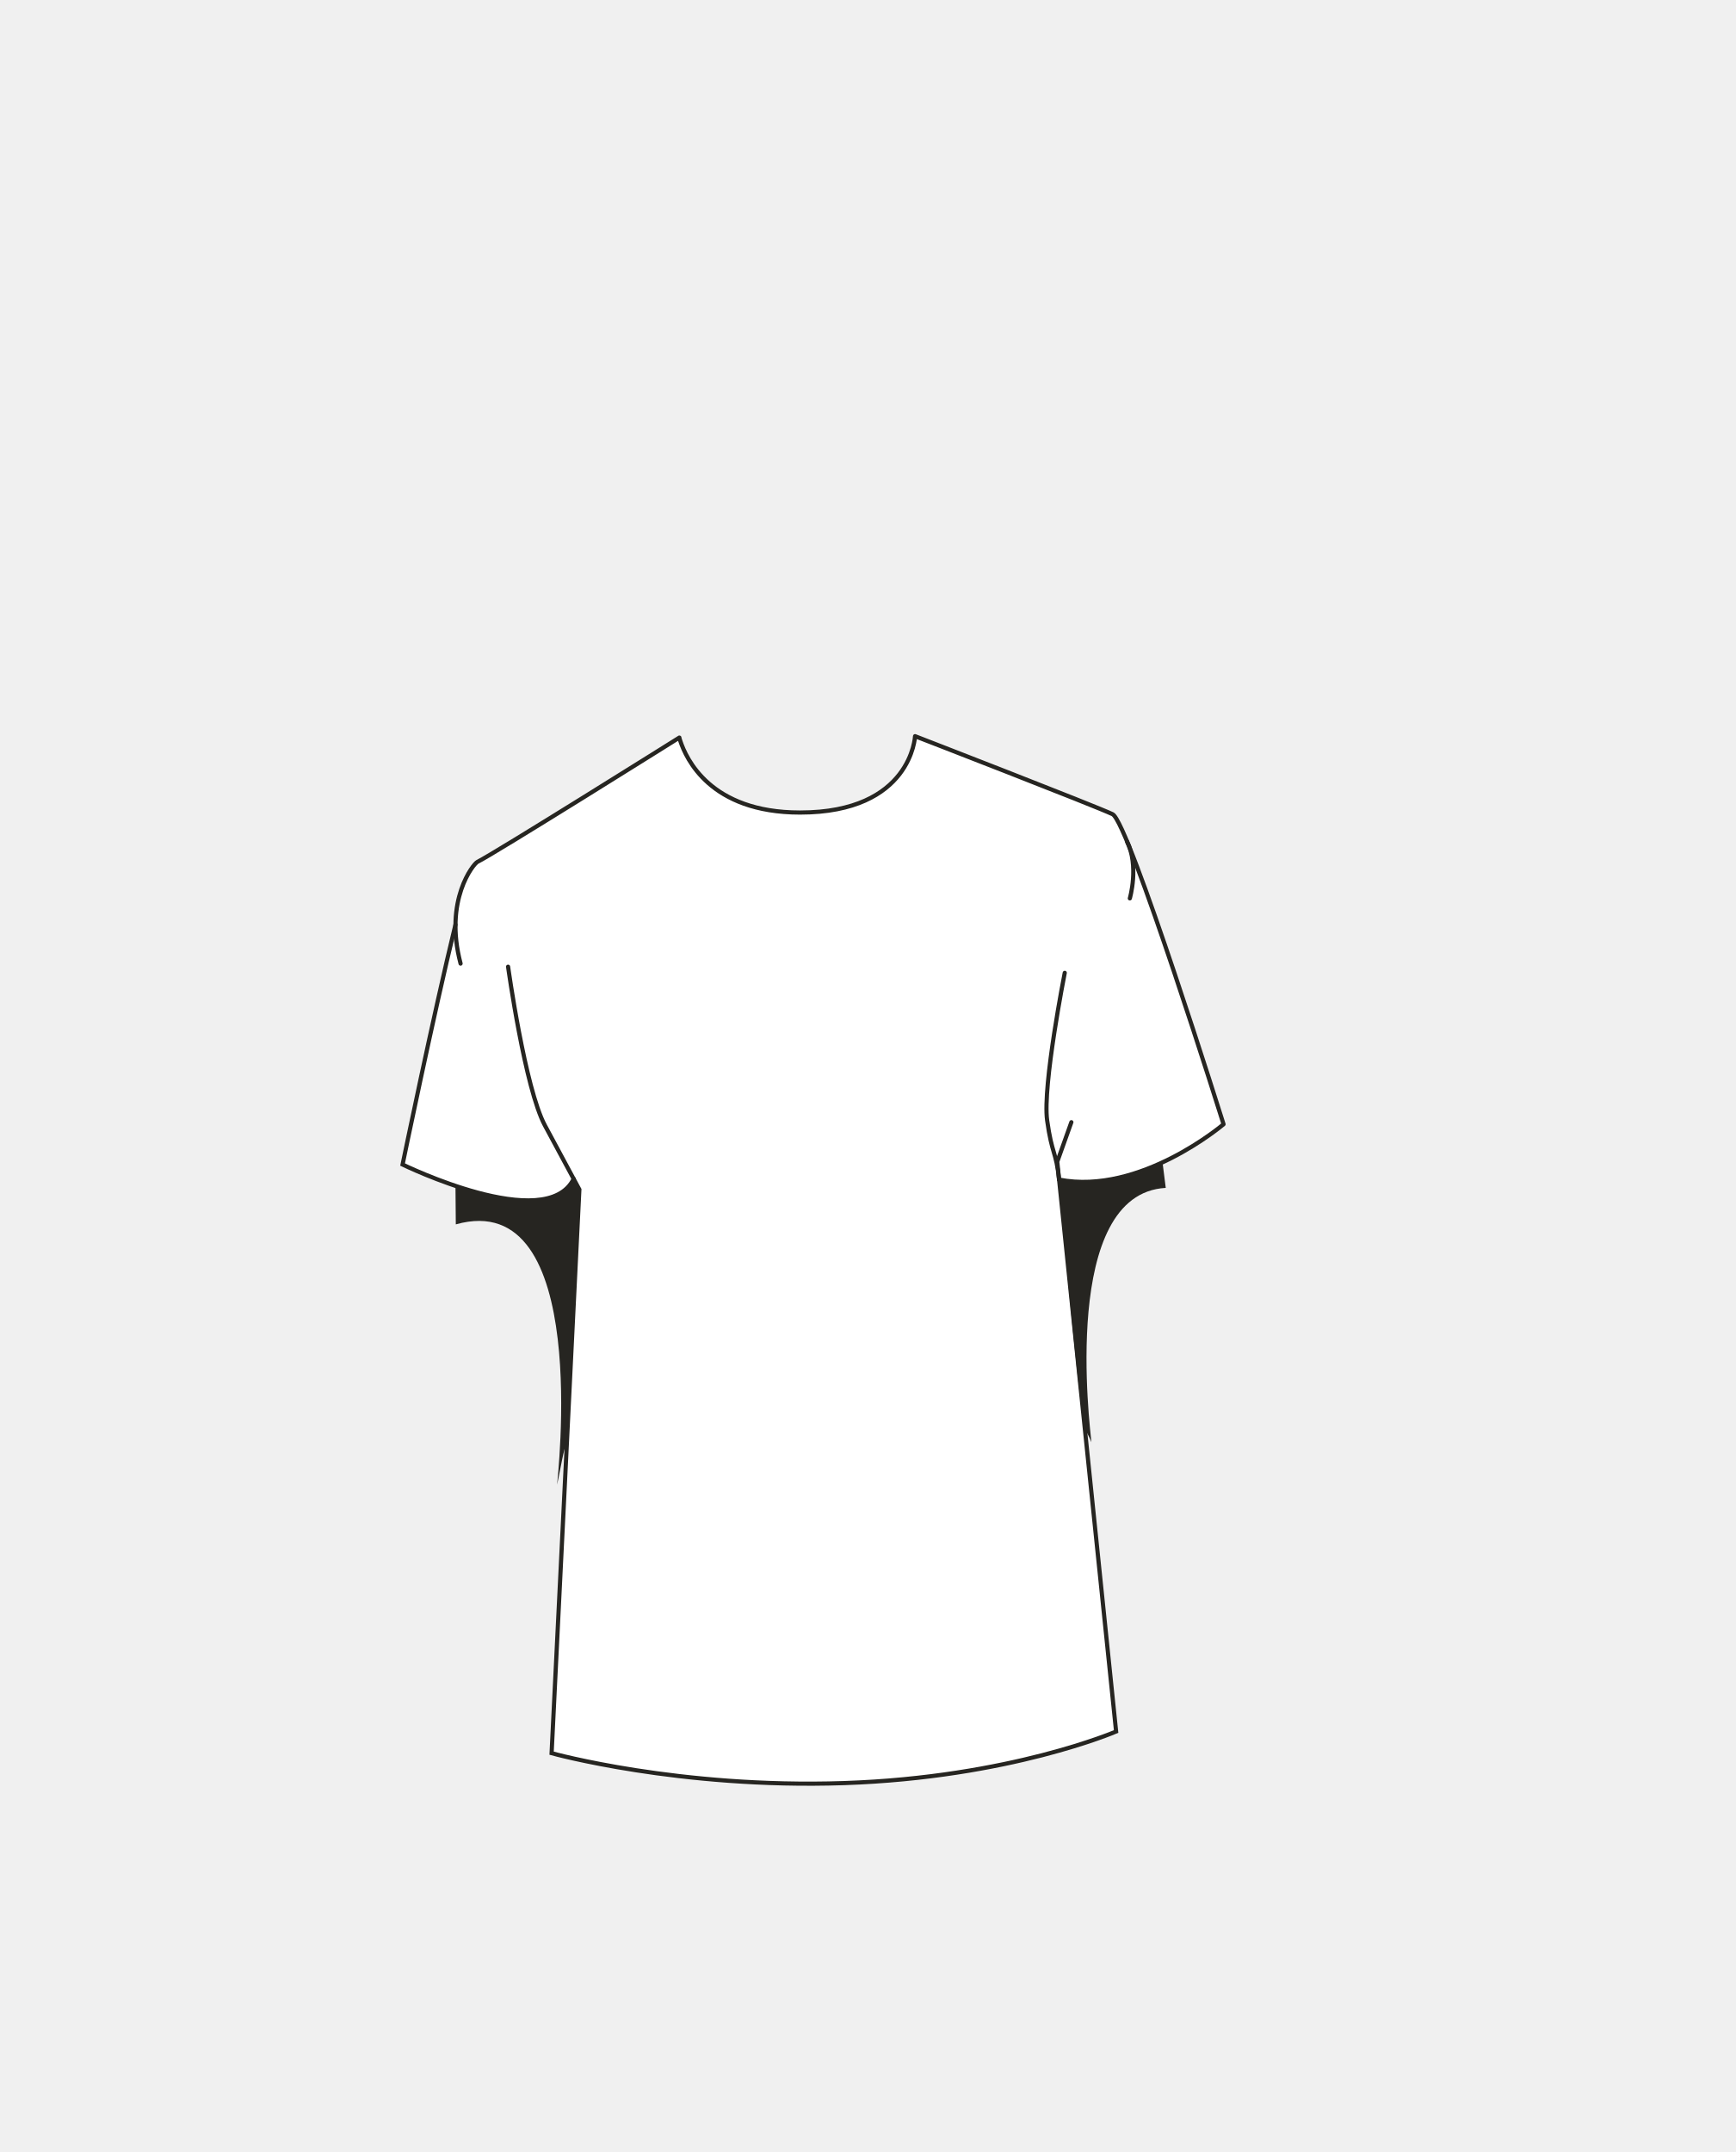
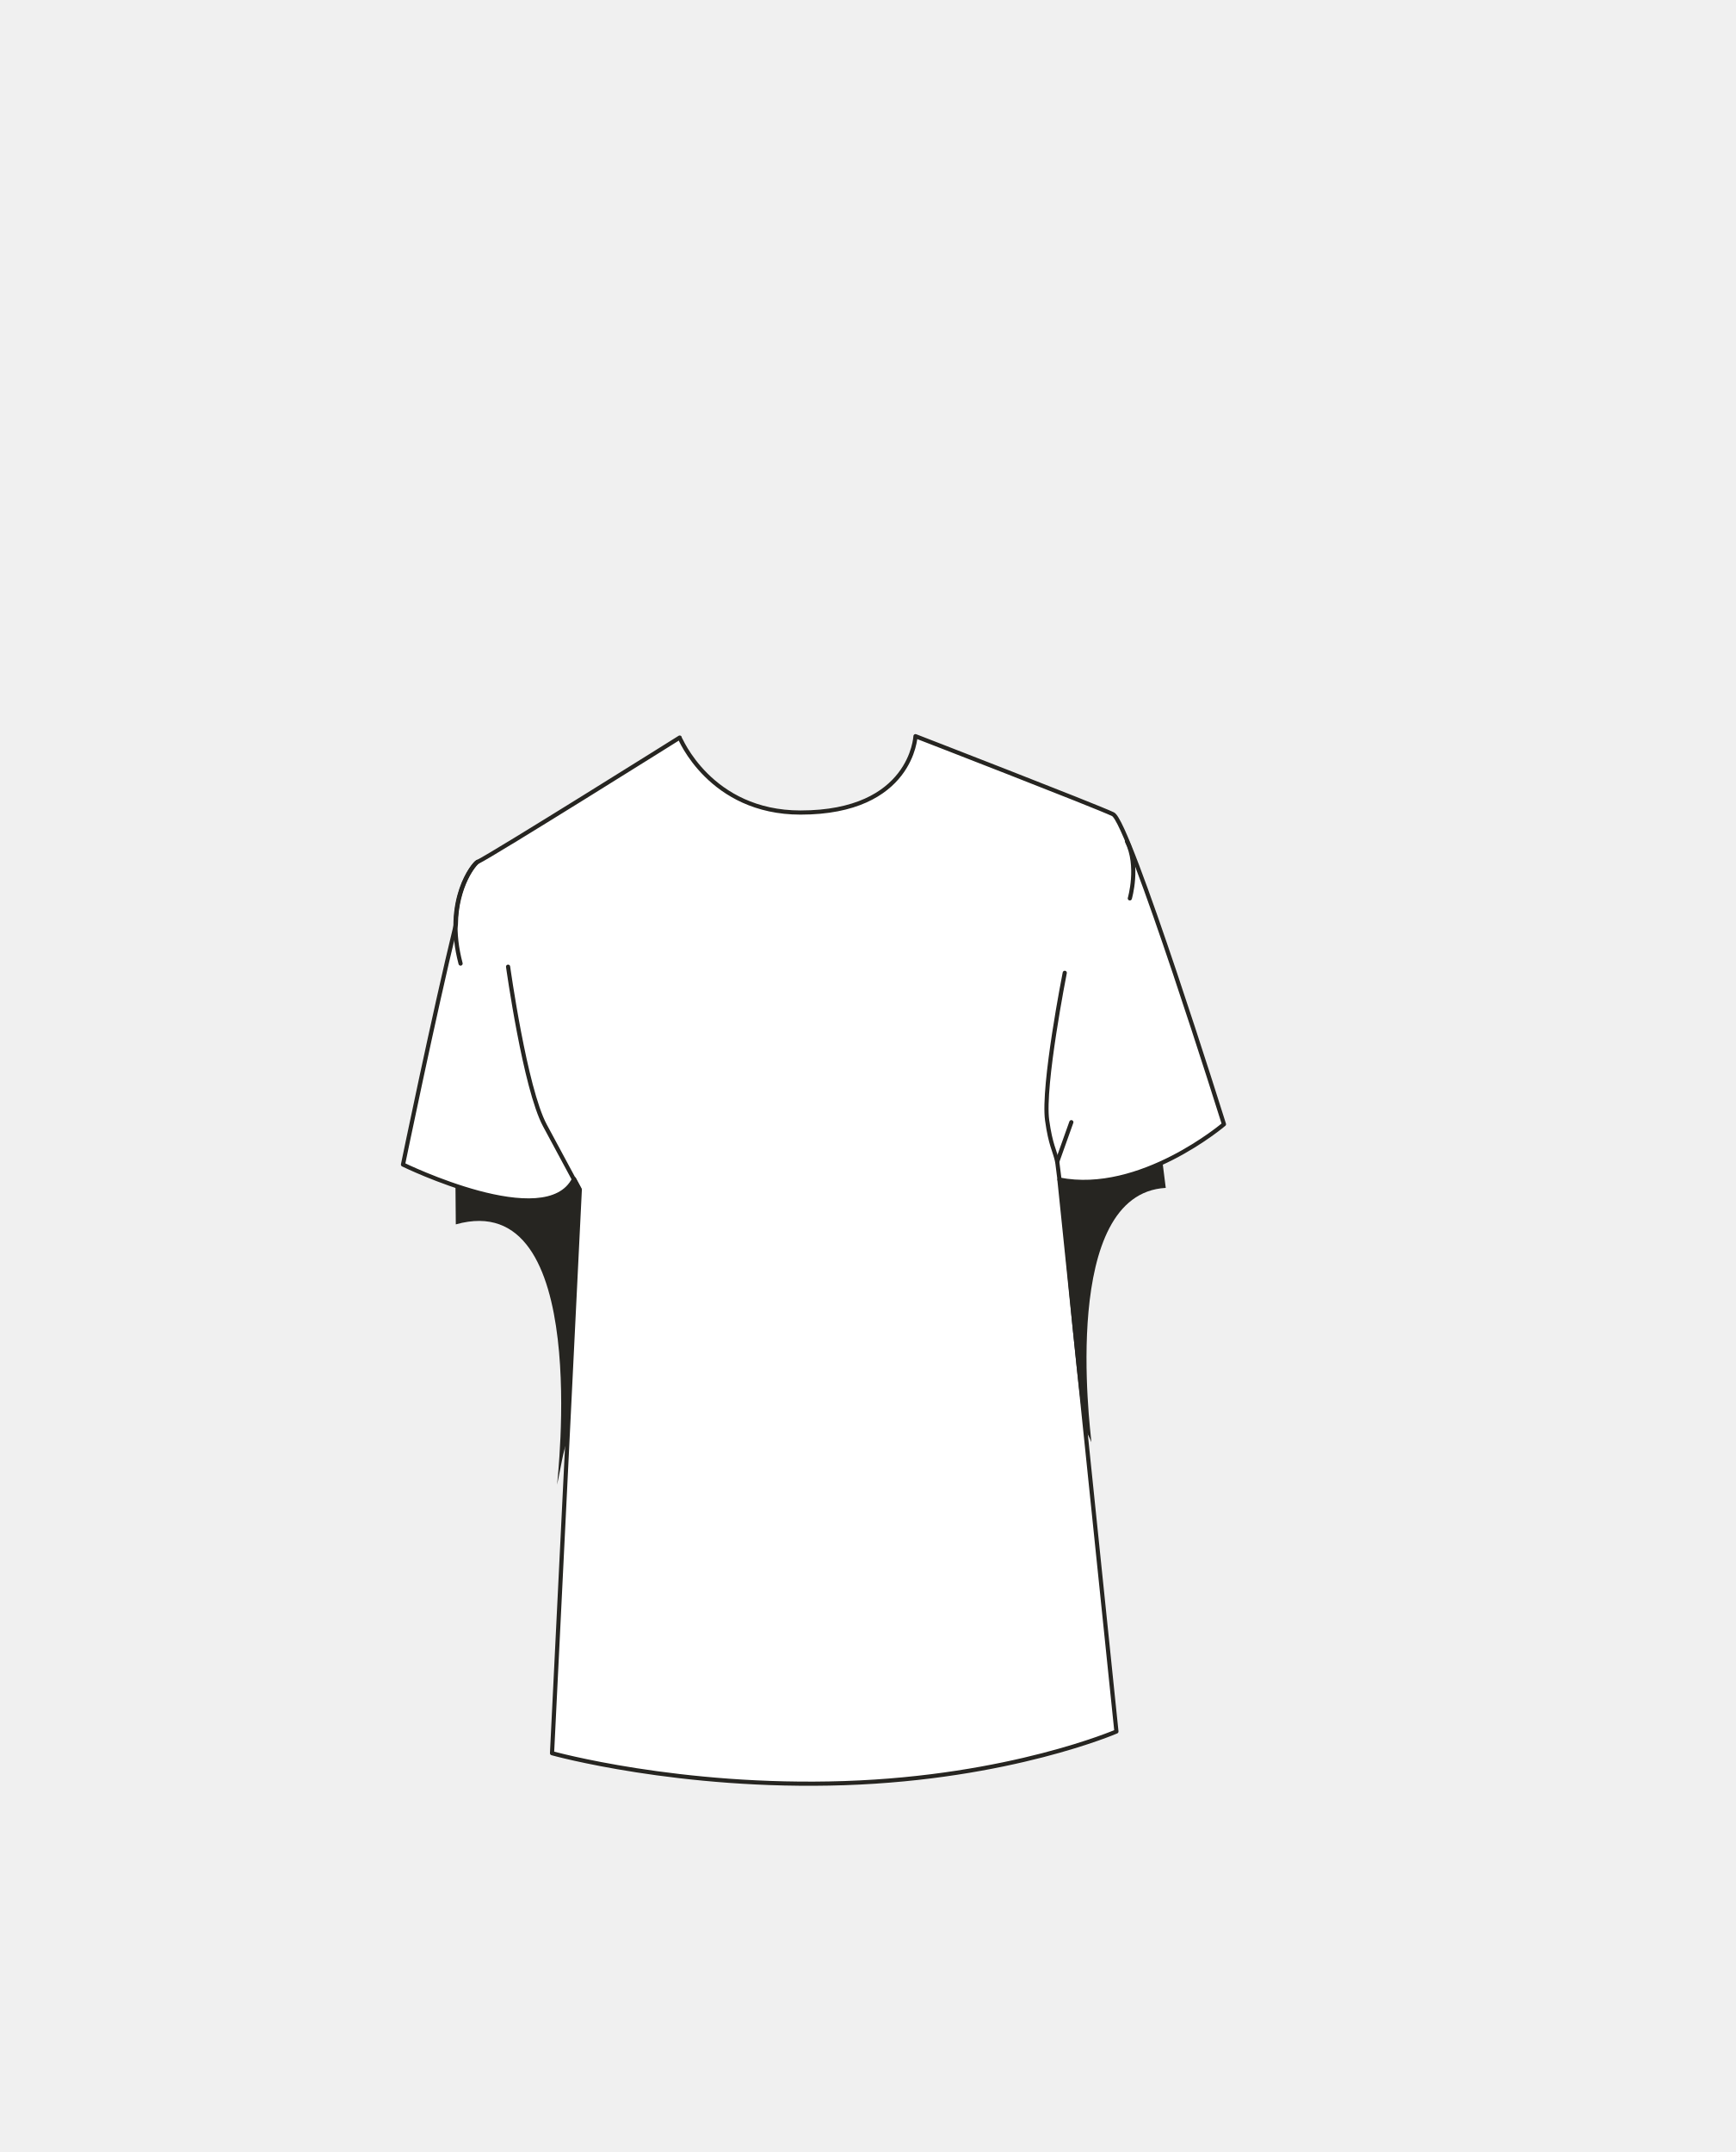
<svg xmlns="http://www.w3.org/2000/svg" width="1250" height="1550" viewBox="0 0 1250 1550">
-   <path d="M489.67,531.26l0,0S489.68,531.23,489.67,531.26Z" fill="#fff" />
-   <path d="M763.21,849.63c58.38,11.42,118.48-39.89,118.48-39.89S813.46,592.1,801.76,586.45s-142.29-56.21-142.29-56.21-2.49,55-82.84,55c-65.08,0-82.1-39.23-86.21-51.38a10.79,10.79,0,0,1-.75-2.59c-1.05.66-133.79,83.87-145.44,89.5-2.17,1-15.49,16.94-15.81,45.24l0,0c-15.72,64.39-38.08,172.8-38.08,172.8s103.21,50.51,123.26,10.35h0l4.1,7.63-20,406s91.48,25.55,210.72,21.55,195.84-37.18,195.84-37.18l-41.07-397.5Z" fill="#fff" />
-   <path d="M328.1,666C312.38,730.34,290,838.76,290,838.76s103.21,50.51,123.25,10.35" fill="none" stroke="#262521" stroke-linecap="round" stroke-miterlimit="10" stroke-width="3" />
-   <path d="M762.91,849.63c58.38,11.42,118.48-39.89,118.48-39.89S813.16,592.1,801.46,586.45s-142.29-56.21-142.29-56.21-2.49,55-82.84,55c-65.08,0-82.1-39.23-86.21-51.38-1-2.85-.73-2.61-.73-2.61s-133.76,83.87-145.46,89.52c-2.81,1.36-24.27,27.5-12.15,73.24" fill="none" stroke="#262521" stroke-linecap="round" stroke-linejoin="round" stroke-width="3" />
-   <path d="M366,696.25s12.17,87.67,26.55,114.4l24.8,46.09-20,406s91.48,25.55,210.71,21.55S804,1247.13,804,1247.13l-42.4-410.37,10.17-28.49" fill="none" stroke="#262521" stroke-linecap="round" stroke-miterlimit="10" stroke-width="3" />
-   <path d="M767,700.68S750.86,782.15,754.32,807s6.44,21.89,8.59,42.64" fill="none" stroke="#262521" stroke-linecap="round" stroke-miterlimit="10" stroke-width="3" />
+   <path d="M763.21,849.63c58.38,11.42,118.48-39.89,118.48-39.89S813.46,592.1,801.76,586.45s-142.29-56.21-142.29-56.21-2.49,55-82.84,55c-65.08,0-87-53.89-87-54-1.05.66-133.79,83.87-145.44,89.5-2.17,1-15.49,16.94-15.81,45.24l0,0c-15.72,64.39-38.08,172.8-38.08,172.8s103.21,50.51,123.26,10.35h0l4.1,7.63-20,406s91.48,25.55,210.72,21.55,195.84-37.18,195.84-37.18l-41.07-397.5Z" fill="#fff" stroke="#262521" stroke-linecap="round" stroke-linejoin="round" stroke-width="3" />
+   <path d="M343.93,620.76c-2.81,1.36-24.27,27.5-12.15,73.24" fill="none" stroke="#262521" stroke-linecap="round" stroke-linejoin="round" stroke-width="3" />
+   <polyline points="763.21 849.63 761.58 836.76 771.75 808.27" fill="none" stroke="#262521" stroke-linecap="round" stroke-miterlimit="10" stroke-width="3" />
+   <path d="M366,696.25s12.17,87.67,26.55,114.4l24.8,46.09" fill="none" stroke="#262521" stroke-linecap="round" stroke-miterlimit="10" stroke-width="3" />
+   <path d="M767,700.68S750.86,782.15,754.32,807c2.52,18.07,5.39,21.3,7.26,29.77" fill="none" stroke="#262521" stroke-linecap="round" stroke-miterlimit="10" stroke-width="3" />
  <path d="M813.88,647.07s6.82-23.29-2.08-41.13" fill="none" stroke="#262521" stroke-linecap="round" stroke-miterlimit="10" stroke-width="3" />
  <path d="M401.32,1069.37c2.6-12,4.6-25.5,7.12-30.88,1.79-36.42,8.94-181.75,8.94-181.75l-4.11-7.63c-20.13,32-85.17,5-85.17,5l.24,27.76C426.92,854.13,401.21,1067.19,401.32,1069.37Z" fill="#262521" />
  <path d="M839.76,855.59l-2.3-18.17c-35.9,20.67-74.55,12.21-74.55,12.21s12,143.46,18.39,179.36a73.22,73.22,0,0,1,4.91,9.78C785.2,1027.91,763.77,859.79,839.76,855.59Z" fill="#262521" />
</svg>
